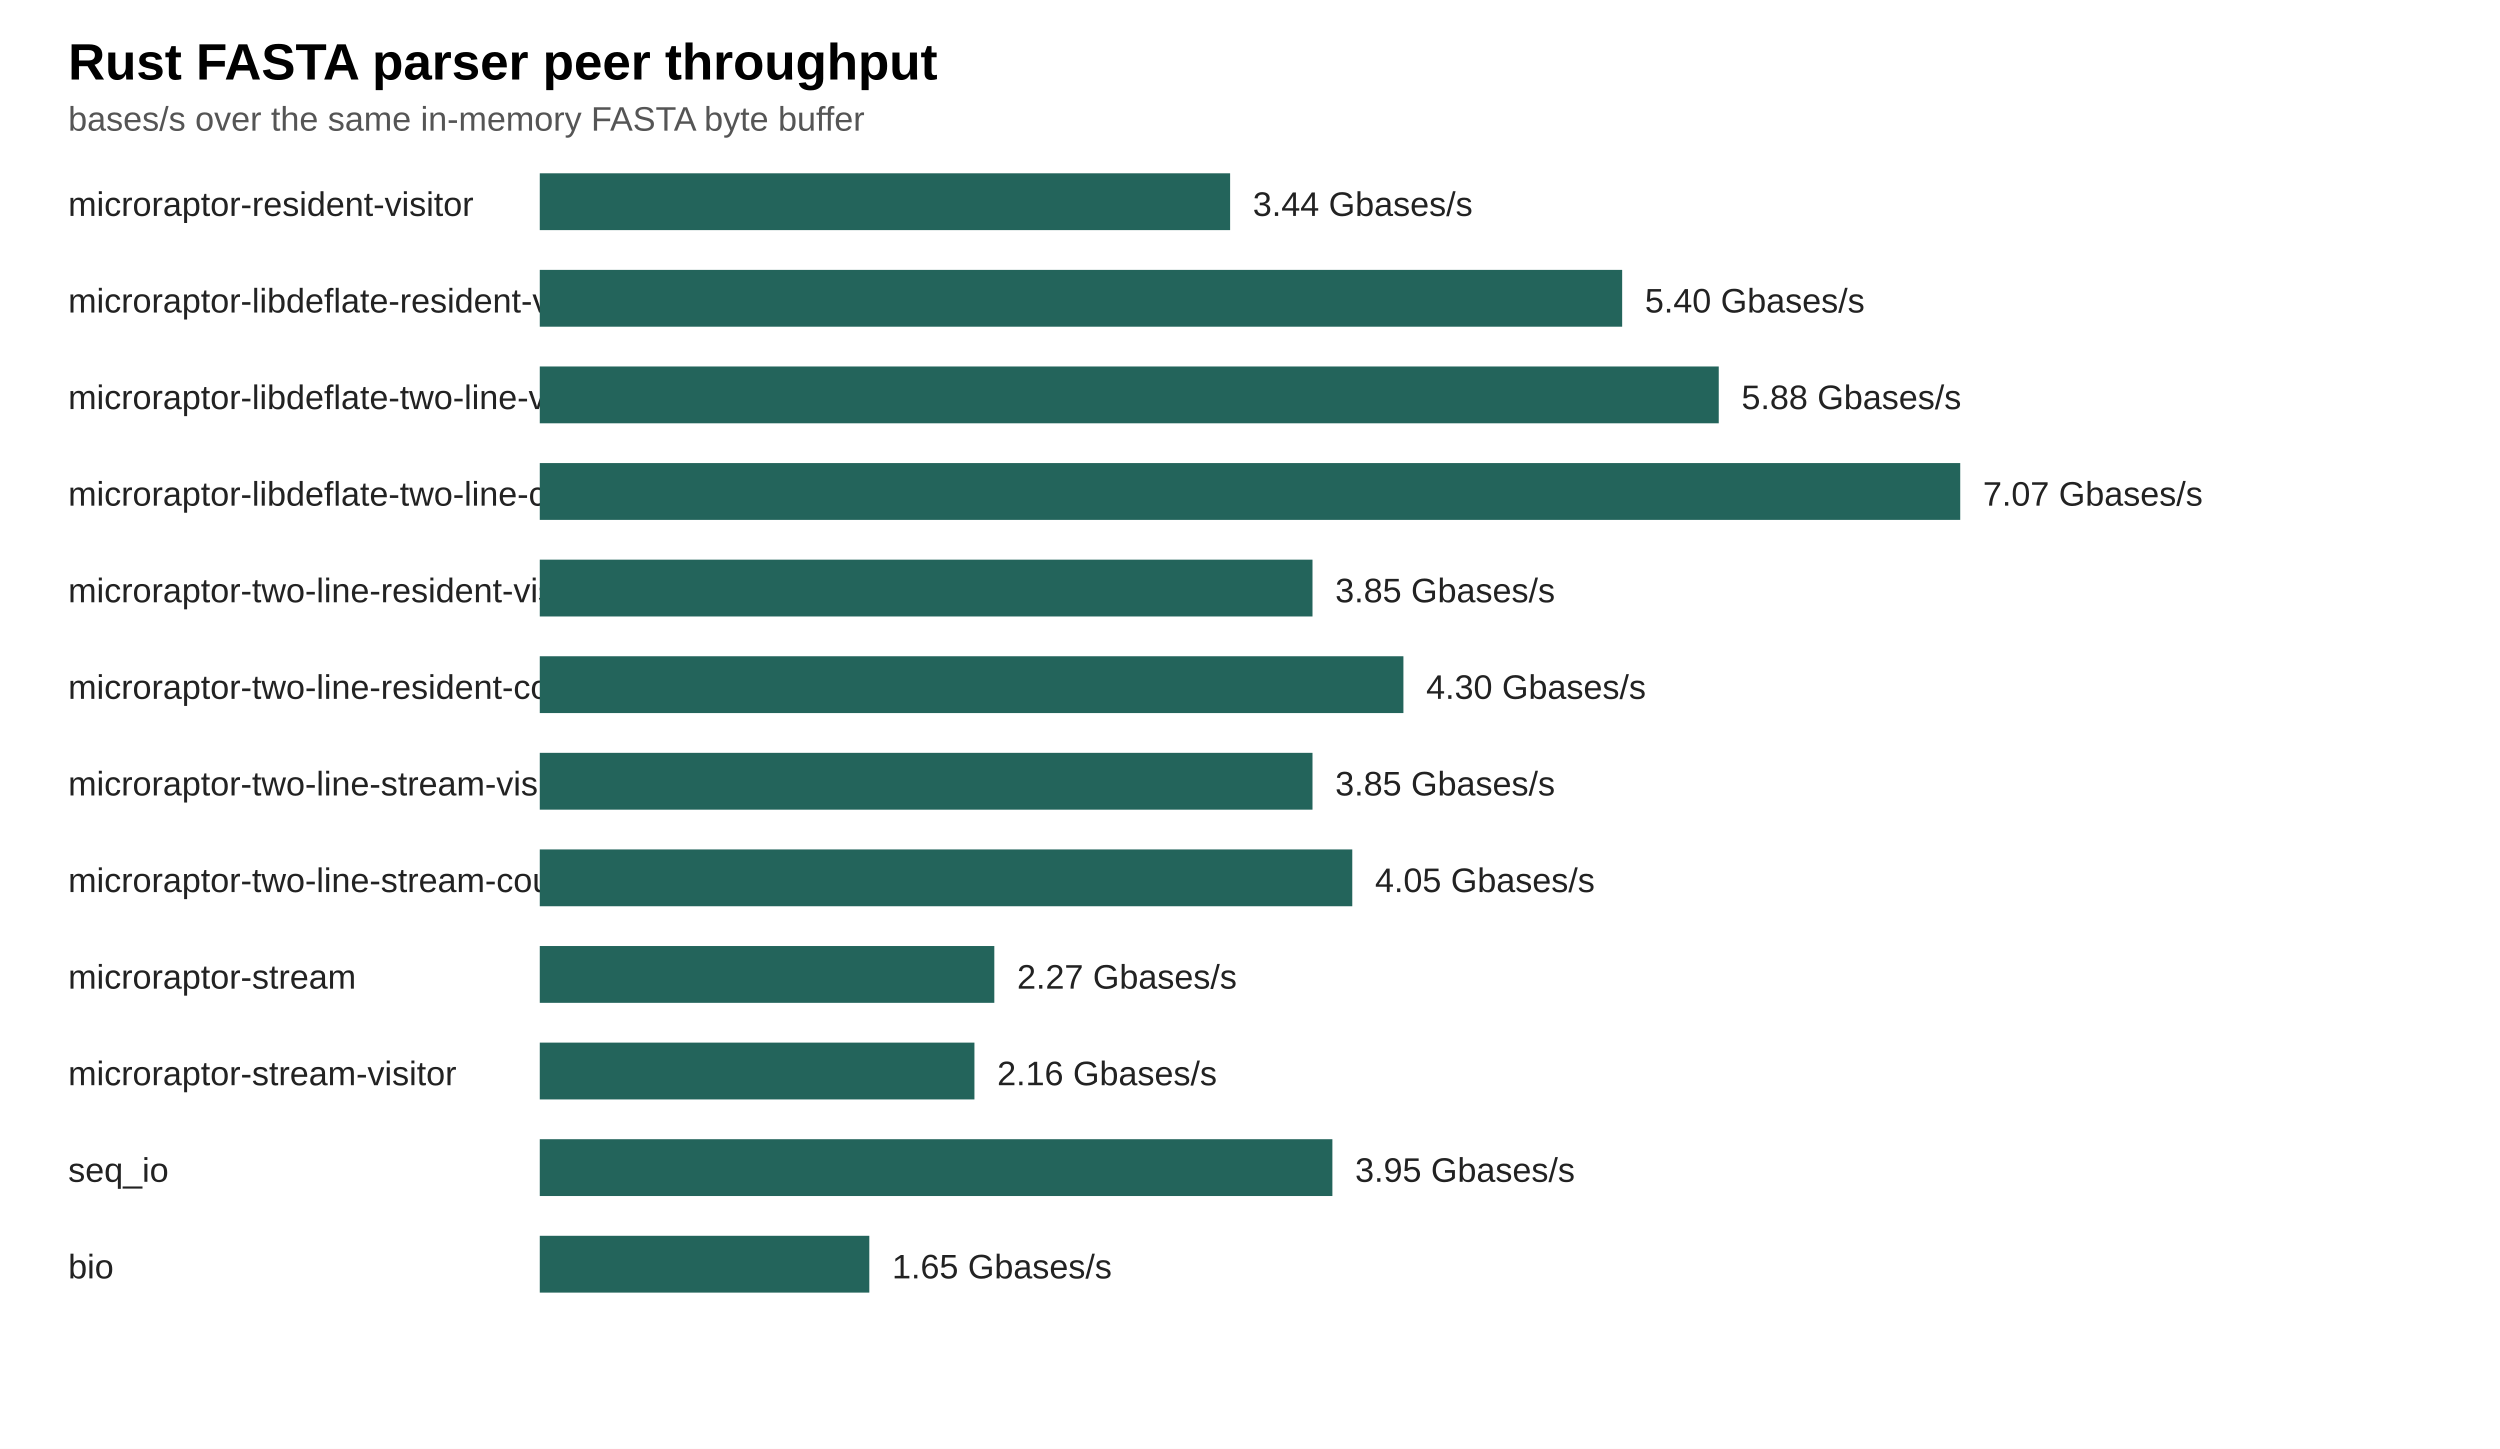
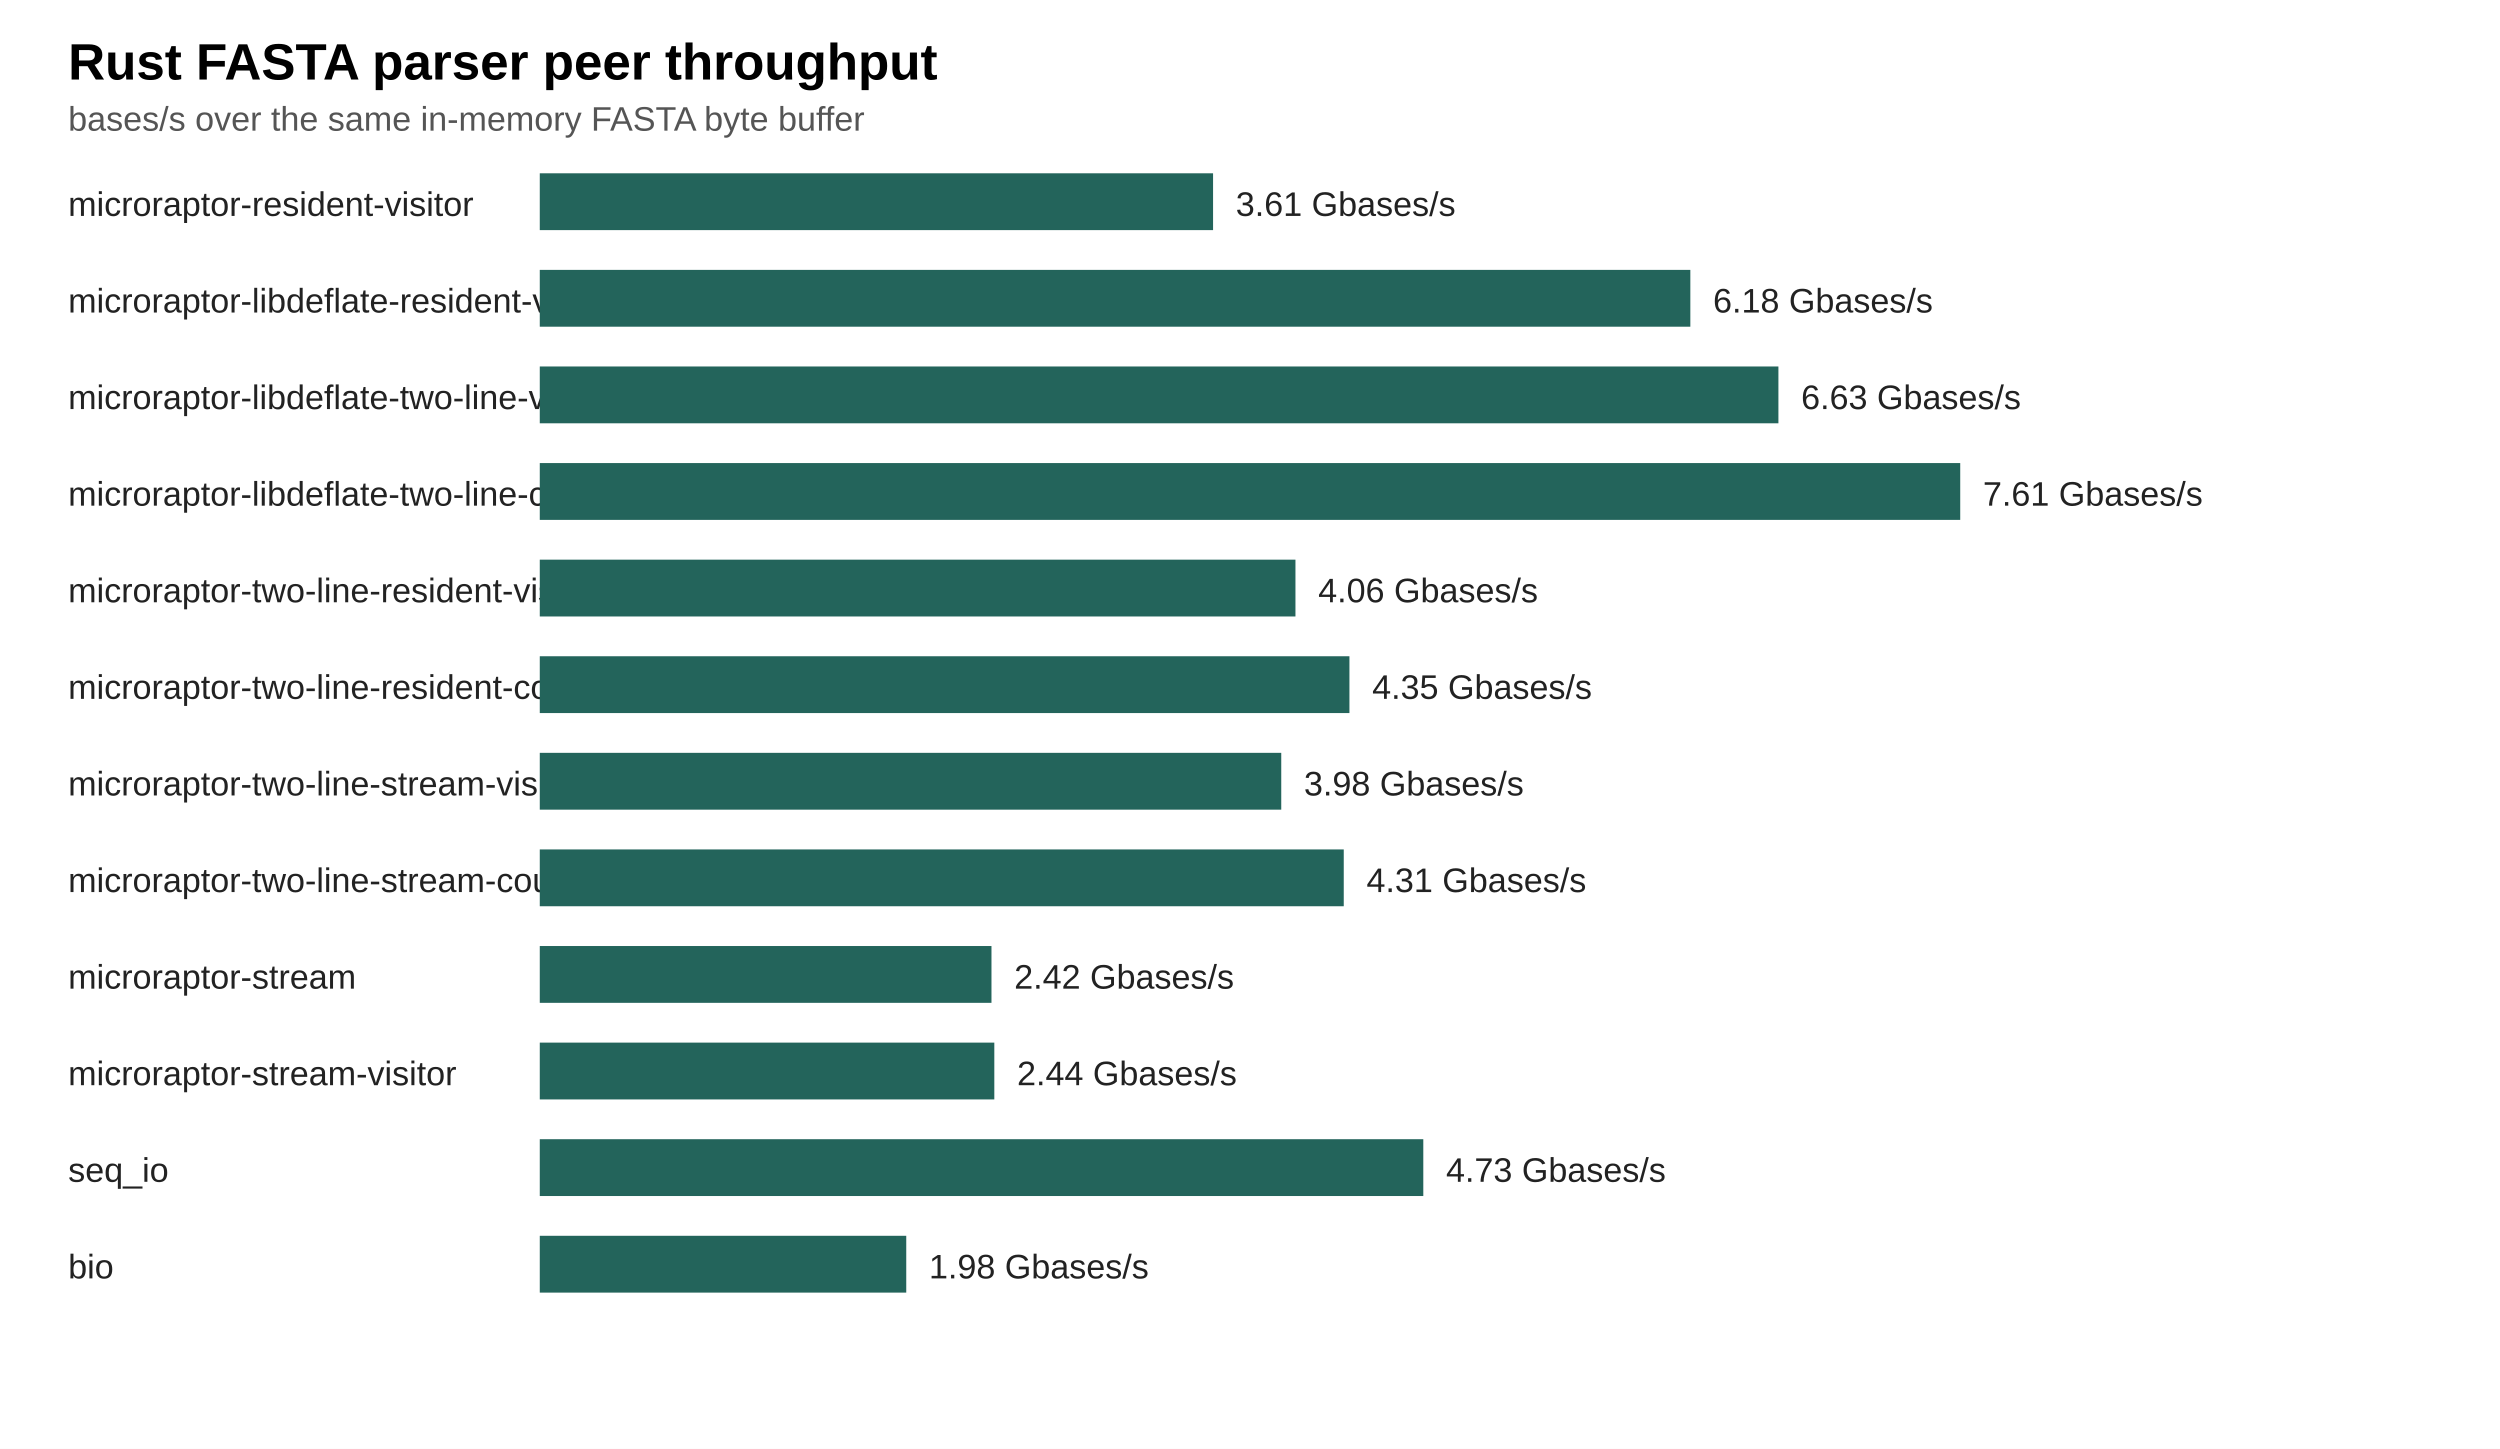
<svg xmlns="http://www.w3.org/2000/svg" width="880" height="510" viewBox="0 0 880 510">
  <rect width="100%" height="100%" fill="white" />
  <text x="24" y="28" font-family="Arial, sans-serif" font-size="18" font-weight="700">Rust FASTA parser peer throughput</text>
  <text x="24" y="46" font-family="Arial, sans-serif" font-size="12" fill="#555">bases/s over the same in-memory FASTA byte buffer</text>
  <text x="24" y="76" font-family="Arial, sans-serif" font-size="12" fill="#222">microraptor-resident-visitor</text>
-   <rect x="190" y="61" width="243" height="20" fill="#23645b" />
-   <text x="441" y="76" font-family="Arial, sans-serif" font-size="12" fill="#222">3.44 Gbases/s</text>
+   <rect x="190" y="61" width="237" height="20" fill="#23645b" />
+   <text x="435" y="76" font-family="Arial, sans-serif" font-size="12" fill="#222">3.61 Gbases/s</text>
  <text x="24" y="110" font-family="Arial, sans-serif" font-size="12" fill="#222">microraptor-libdeflate-resident-visitor</text>
-   <rect x="190" y="95" width="381" height="20" fill="#23645b" />
-   <text x="579" y="110" font-family="Arial, sans-serif" font-size="12" fill="#222">5.40 Gbases/s</text>
+   <rect x="190" y="95" width="405" height="20" fill="#23645b" />
+   <text x="603" y="110" font-family="Arial, sans-serif" font-size="12" fill="#222">6.18 Gbases/s</text>
  <text x="24" y="144" font-family="Arial, sans-serif" font-size="12" fill="#222">microraptor-libdeflate-two-line-visitor</text>
-   <rect x="190" y="129" width="415" height="20" fill="#23645b" />
-   <text x="613" y="144" font-family="Arial, sans-serif" font-size="12" fill="#222">5.88 Gbases/s</text>
+   <rect x="190" y="129" width="436" height="20" fill="#23645b" />
+   <text x="634" y="144" font-family="Arial, sans-serif" font-size="12" fill="#222">6.63 Gbases/s</text>
  <text x="24" y="178" font-family="Arial, sans-serif" font-size="12" fill="#222">microraptor-libdeflate-two-line-counter</text>
  <rect x="190" y="163" width="500" height="20" fill="#23645b" />
-   <text x="698" y="178" font-family="Arial, sans-serif" font-size="12" fill="#222">7.07 Gbases/s</text>
+   <text x="698" y="178" font-family="Arial, sans-serif" font-size="12" fill="#222">7.61 Gbases/s</text>
  <text x="24" y="212" font-family="Arial, sans-serif" font-size="12" fill="#222">microraptor-two-line-resident-visitor</text>
-   <rect x="190" y="197" width="272" height="20" fill="#23645b" />
-   <text x="470" y="212" font-family="Arial, sans-serif" font-size="12" fill="#222">3.85 Gbases/s</text>
+   <rect x="190" y="197" width="266" height="20" fill="#23645b" />
+   <text x="464" y="212" font-family="Arial, sans-serif" font-size="12" fill="#222">4.06 Gbases/s</text>
  <text x="24" y="246" font-family="Arial, sans-serif" font-size="12" fill="#222">microraptor-two-line-resident-counter</text>
-   <rect x="190" y="231" width="304" height="20" fill="#23645b" />
-   <text x="502" y="246" font-family="Arial, sans-serif" font-size="12" fill="#222">4.30 Gbases/s</text>
+   <rect x="190" y="231" width="285" height="20" fill="#23645b" />
+   <text x="483" y="246" font-family="Arial, sans-serif" font-size="12" fill="#222">4.35 Gbases/s</text>
  <text x="24" y="280" font-family="Arial, sans-serif" font-size="12" fill="#222">microraptor-two-line-stream-visitor</text>
-   <rect x="190" y="265" width="272" height="20" fill="#23645b" />
-   <text x="470" y="280" font-family="Arial, sans-serif" font-size="12" fill="#222">3.85 Gbases/s</text>
+   <rect x="190" y="265" width="261" height="20" fill="#23645b" />
+   <text x="459" y="280" font-family="Arial, sans-serif" font-size="12" fill="#222">3.98 Gbases/s</text>
  <text x="24" y="314" font-family="Arial, sans-serif" font-size="12" fill="#222">microraptor-two-line-stream-counter</text>
-   <rect x="190" y="299" width="286" height="20" fill="#23645b" />
-   <text x="484" y="314" font-family="Arial, sans-serif" font-size="12" fill="#222">4.05 Gbases/s</text>
+   <rect x="190" y="299" width="283" height="20" fill="#23645b" />
+   <text x="481" y="314" font-family="Arial, sans-serif" font-size="12" fill="#222">4.31 Gbases/s</text>
  <text x="24" y="348" font-family="Arial, sans-serif" font-size="12" fill="#222">microraptor-stream</text>
-   <rect x="190" y="333" width="160" height="20" fill="#23645b" />
-   <text x="358" y="348" font-family="Arial, sans-serif" font-size="12" fill="#222">2.27 Gbases/s</text>
+   <rect x="190" y="333" width="159" height="20" fill="#23645b" />
+   <text x="357" y="348" font-family="Arial, sans-serif" font-size="12" fill="#222">2.42 Gbases/s</text>
  <text x="24" y="382" font-family="Arial, sans-serif" font-size="12" fill="#222">microraptor-stream-visitor</text>
-   <rect x="190" y="367" width="153" height="20" fill="#23645b" />
-   <text x="351" y="382" font-family="Arial, sans-serif" font-size="12" fill="#222">2.16 Gbases/s</text>
+   <rect x="190" y="367" width="160" height="20" fill="#23645b" />
+   <text x="358" y="382" font-family="Arial, sans-serif" font-size="12" fill="#222">2.44 Gbases/s</text>
  <text x="24" y="416" font-family="Arial, sans-serif" font-size="12" fill="#222">seq_io</text>
-   <rect x="190" y="401" width="279" height="20" fill="#23645b" />
-   <text x="477" y="416" font-family="Arial, sans-serif" font-size="12" fill="#222">3.95 Gbases/s</text>
+   <rect x="190" y="401" width="311" height="20" fill="#23645b" />
+   <text x="509" y="416" font-family="Arial, sans-serif" font-size="12" fill="#222">4.73 Gbases/s</text>
  <text x="24" y="450" font-family="Arial, sans-serif" font-size="12" fill="#222">bio</text>
-   <rect x="190" y="435" width="116" height="20" fill="#23645b" />
-   <text x="314" y="450" font-family="Arial, sans-serif" font-size="12" fill="#222">1.65 Gbases/s</text>
+   <rect x="190" y="435" width="129" height="20" fill="#23645b" />
+   <text x="327" y="450" font-family="Arial, sans-serif" font-size="12" fill="#222">1.98 Gbases/s</text>
</svg>
